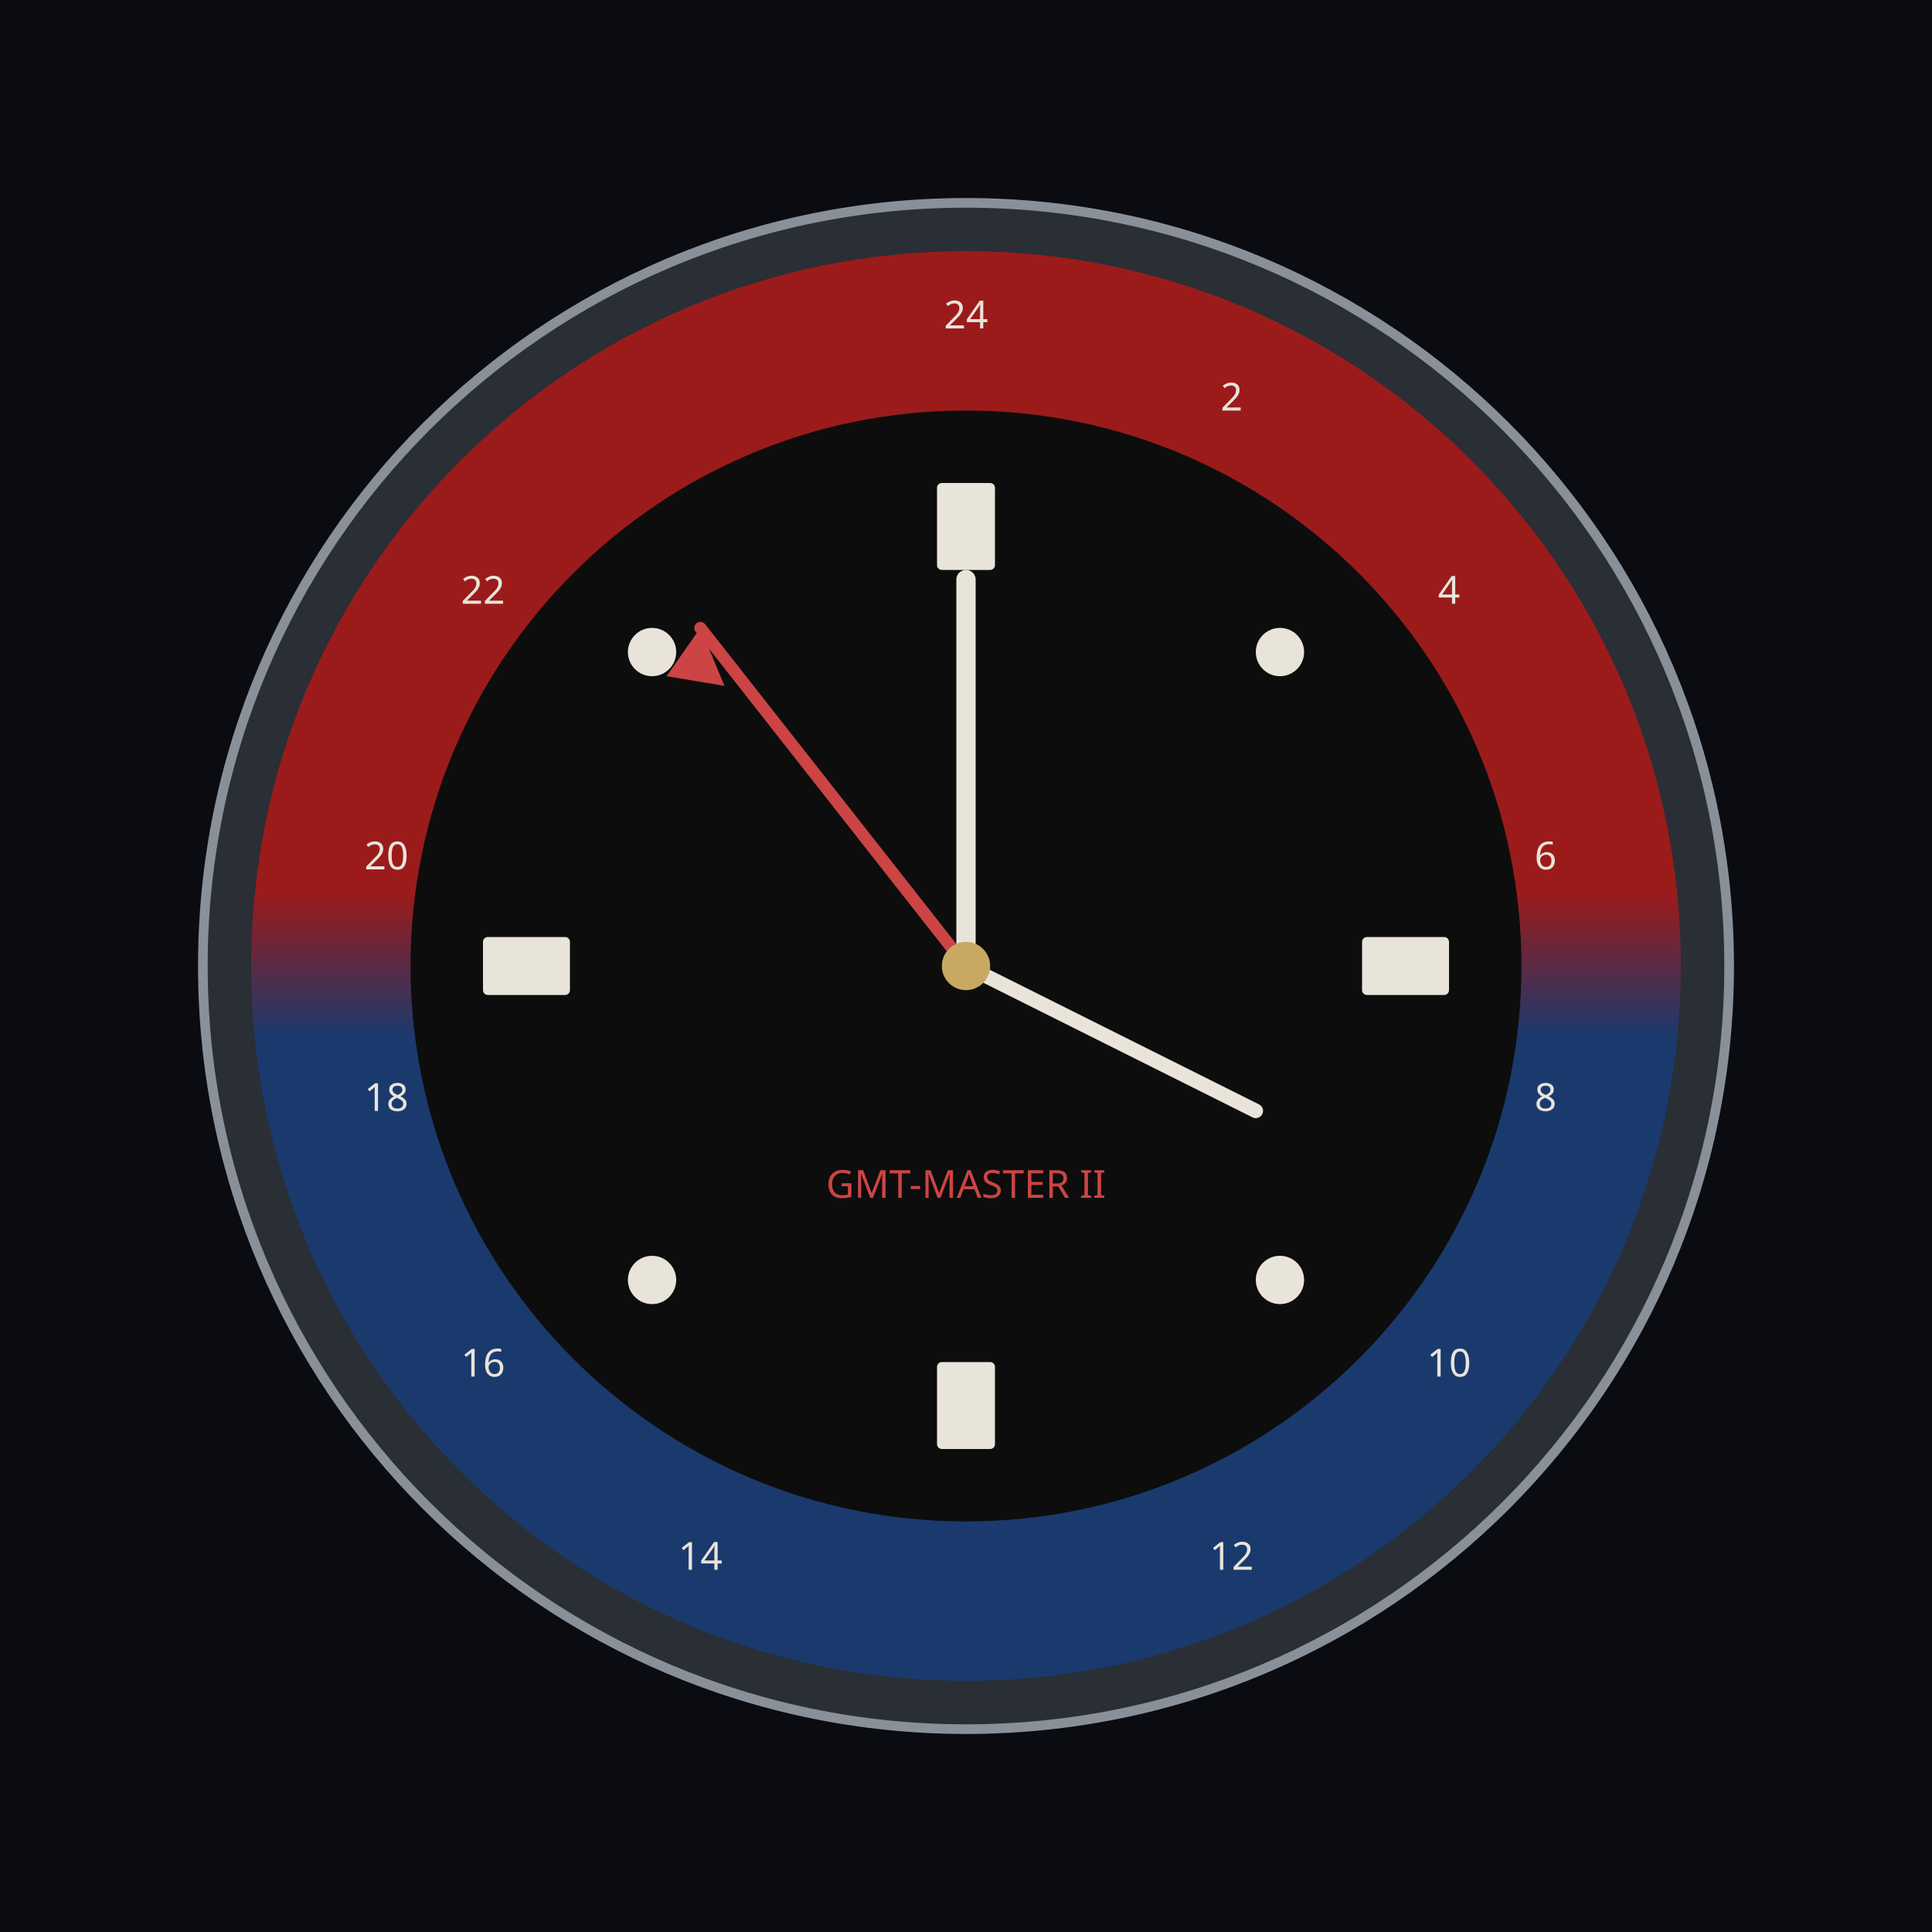
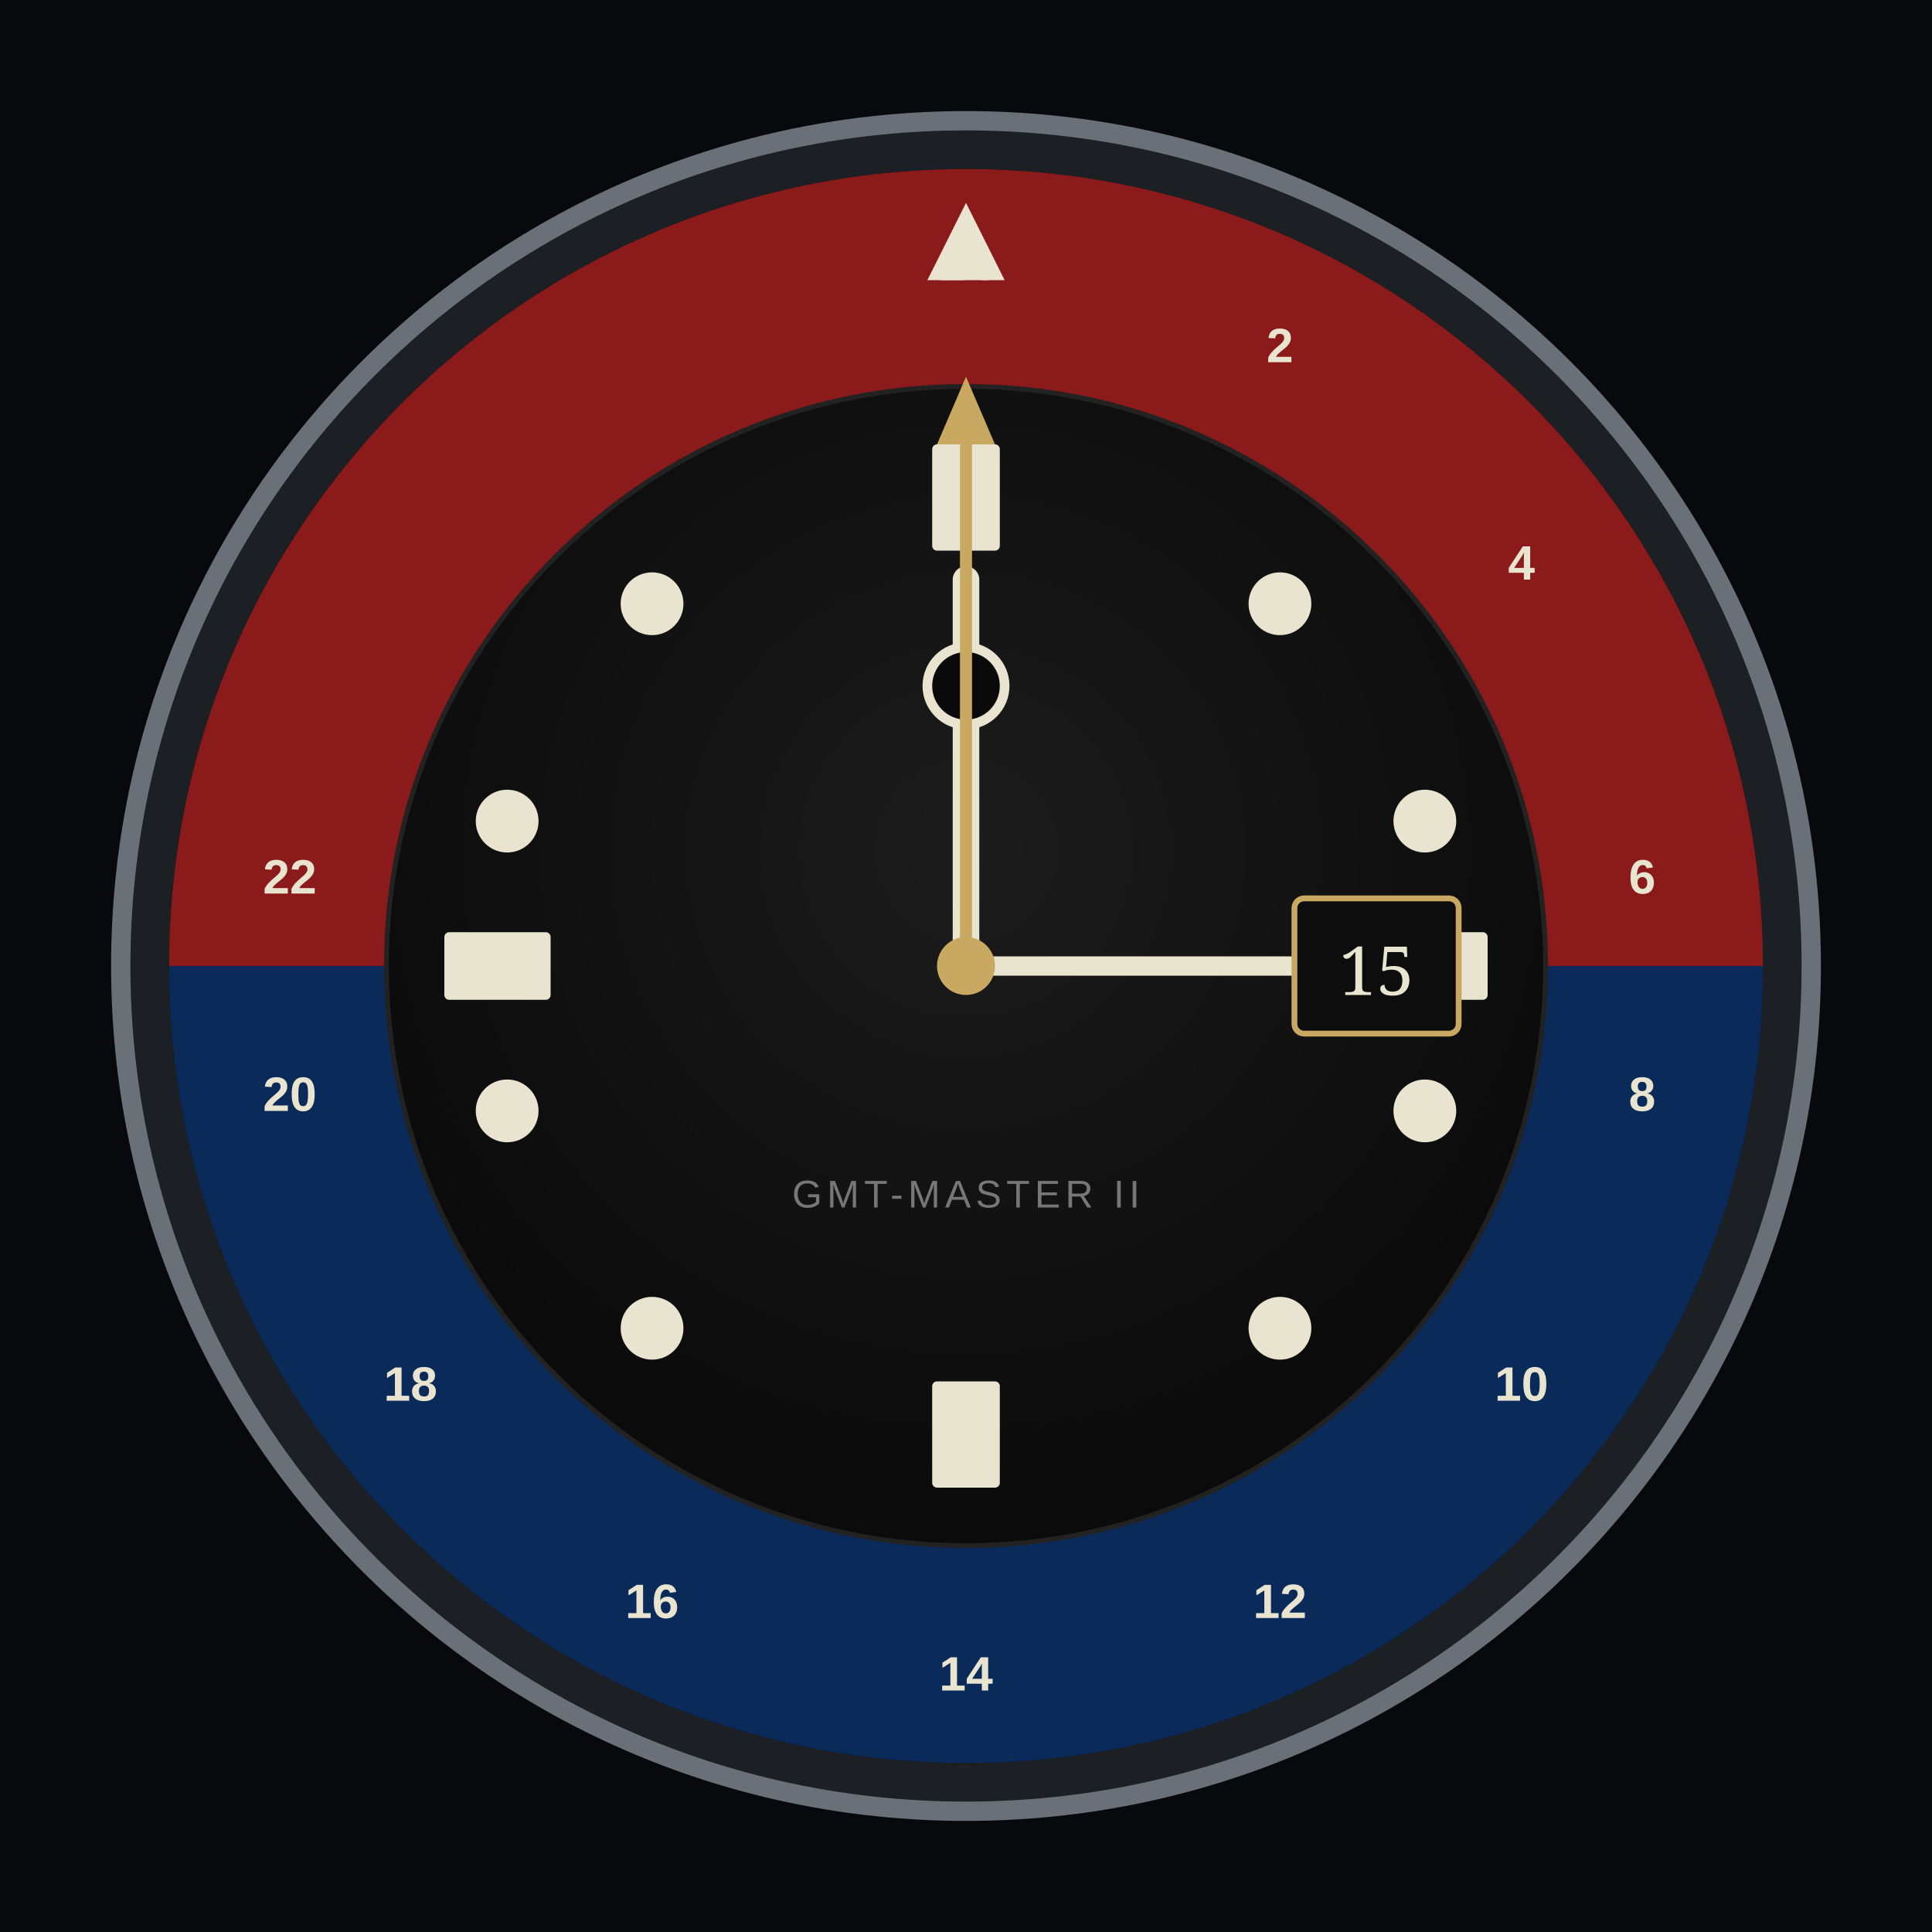
<svg xmlns="http://www.w3.org/2000/svg" viewBox="0 0 400 400">
-   <rect width="400" height="400" fill="#0a0c12" />
-   <circle cx="200" cy="200" r="158" fill="#2a2e35" stroke="#8a9099" stroke-width="2" />
  <defs>
-     <linearGradient id="pepsi" x1="0" y1="0" x2="0" y2="1">
-       <stop offset="0%" stop-color="#9b1b1b" />
-       <stop offset="45%" stop-color="#9b1b1b" />
-       <stop offset="55%" stop-color="#1a3a6e" />
-       <stop offset="100%" stop-color="#1a3a6e" />
-     </linearGradient>
+     <radialGradient id="dial" cx="50%" cy="40%" r="55%">
+       <stop offset="0%" stop-color="#1c1c1c" />
+       <stop offset="100%" stop-color="#0b0b0b" />
+     </radialGradient>
  </defs>
-   <circle cx="200" cy="200" r="148" fill="url(#pepsi)" />
-   <g fill="#e8e4d9" font-size="8" font-family="sans-serif" text-anchor="middle">
-     <text x="200" y="68">24</text>
-     <text x="255" y="85">2</text>
-     <text x="300" y="125">4</text>
-     <text x="320" y="180">6</text>
-     <text x="320" y="230">8</text>
-     <text x="300" y="285">10</text>
-     <text x="255" y="325">12</text>
-     <text x="145" y="325">14</text>
-     <text x="100" y="285">16</text>
-     <text x="80" y="230">18</text>
-     <text x="80" y="180">20</text>
-     <text x="100" y="125">22</text>
+   <rect width="400" height="400" fill="#08090c" />
+   <circle cx="200" cy="200" r="175" fill="#1c1f24" stroke="#6a7078" stroke-width="4" />
+   <circle cx="200" cy="200" r="165" fill="#0a0a0a" />
+   <path d="M35,200 A165,165 0 0,1 365,200" fill="#8b1a1a" />
+   <path d="M35,200 A165,165 0 0,0 365,200" fill="#0a2a5a" />
+   <g fill="#e8e4d0" font-family="Arial, sans-serif" font-size="10" font-weight="600" text-anchor="middle">
+     <text x="200" y="58">24</text>
+     <text x="265" y="75">2</text>
+     <text x="315" y="120">4</text>
+     <text x="340" y="185">6</text>
+     <text x="340" y="230">8</text>
+     <text x="315" y="290">10</text>
+     <text x="265" y="335">12</text>
+     <text x="200" y="350">14</text>
+     <text x="135" y="335">16</text>
+     <text x="85" y="290">18</text>
+     <text x="60" y="230">20</text>
+     <text x="60" y="185">22</text>
  </g>
-   <circle cx="200" cy="200" r="115" fill="#0d0d0d" />
-   <g fill="#e8e4d9">
-     <rect x="194" y="100" width="12" height="18" rx="1" />
-     <rect x="194" y="282" width="12" height="18" rx="1" />
-     <rect x="100" y="194" width="18" height="12" rx="1" />
-     <rect x="282" y="194" width="18" height="12" rx="1" />
-     <circle cx="265" cy="135" r="5" />
-     <circle cx="265" cy="265" r="5" />
-     <circle cx="135" cy="265" r="5" />
-     <circle cx="135" cy="135" r="5" />
+   <polygon points="200,42 208,58 192,58" fill="#e8e4d0" />
+   <circle cx="200" cy="200" r="120" fill="url(#dial)" stroke="#222" stroke-width="1" />
+   <g fill="#e8e4d0">
+     <rect x="193" y="92" width="14" height="22" rx="1" />
+     <rect x="193" y="286" width="14" height="22" rx="1" />
+     <rect x="92" y="193" width="22" height="14" rx="1" />
+     <rect x="286" y="193" width="22" height="14" rx="1" />
+     <circle cx="265" cy="125" r="6.5" />
+     <circle cx="295" cy="170" r="6.5" />
+     <circle cx="295" cy="230" r="6.5" />
+     <circle cx="265" cy="275" r="6.5" />
+     <circle cx="135" cy="275" r="6.5" />
+     <circle cx="105" cy="230" r="6.5" />
+     <circle cx="105" cy="170" r="6.5" />
+     <circle cx="135" cy="125" r="6.5" />
  </g>
-   <line x1="200" y1="200" x2="145" y2="130" stroke="#c44" stroke-width="2.5" stroke-linecap="round" />
-   <polygon points="145,130 150,142 138,140" fill="#c44" />
-   <line x1="200" y1="200" x2="200" y2="120" stroke="#e8e4d9" stroke-width="4" stroke-linecap="round" />
-   <line x1="200" y1="200" x2="260" y2="230" stroke="#e8e4d9" stroke-width="3" stroke-linecap="round" />
-   <circle cx="200" cy="200" r="5" fill="#c9a962" />
-   <text x="200" y="248" text-anchor="middle" fill="#c44" font-size="8" font-family="sans-serif">GMT-MASTER II</text>
+   <line x1="200" y1="200" x2="200" y2="120" stroke="#e8e4d0" stroke-width="5.5" stroke-linecap="round" />
+   <circle cx="200" cy="142" r="8" fill="#0a0a0a" stroke="#e8e4d0" stroke-width="2" />
+   <line x1="200" y1="200" x2="270" y2="200" stroke="#e8e4d0" stroke-width="4" stroke-linecap="round" />
+   <line x1="200" y1="200" x2="200" y2="85" stroke="#c9a962" stroke-width="2.5" />
+   <polygon points="200,78 206,92 194,92" fill="#c9a962" />
+   <circle cx="200" cy="200" r="6" fill="#c9a962" />
+   <rect x="268" y="186" width="34" height="28" rx="2" fill="#0d0d0d" stroke="#c9a962" stroke-width="1.2" />
+   <text x="285" y="206" text-anchor="middle" fill="#e8e4d0" font-size="14" font-family="Georgia, serif">15</text>
+   <text x="200" y="250" text-anchor="middle" fill="#777" font-size="8" font-family="Arial, sans-serif" letter-spacing="1">GMT-MASTER II</text>
</svg>
